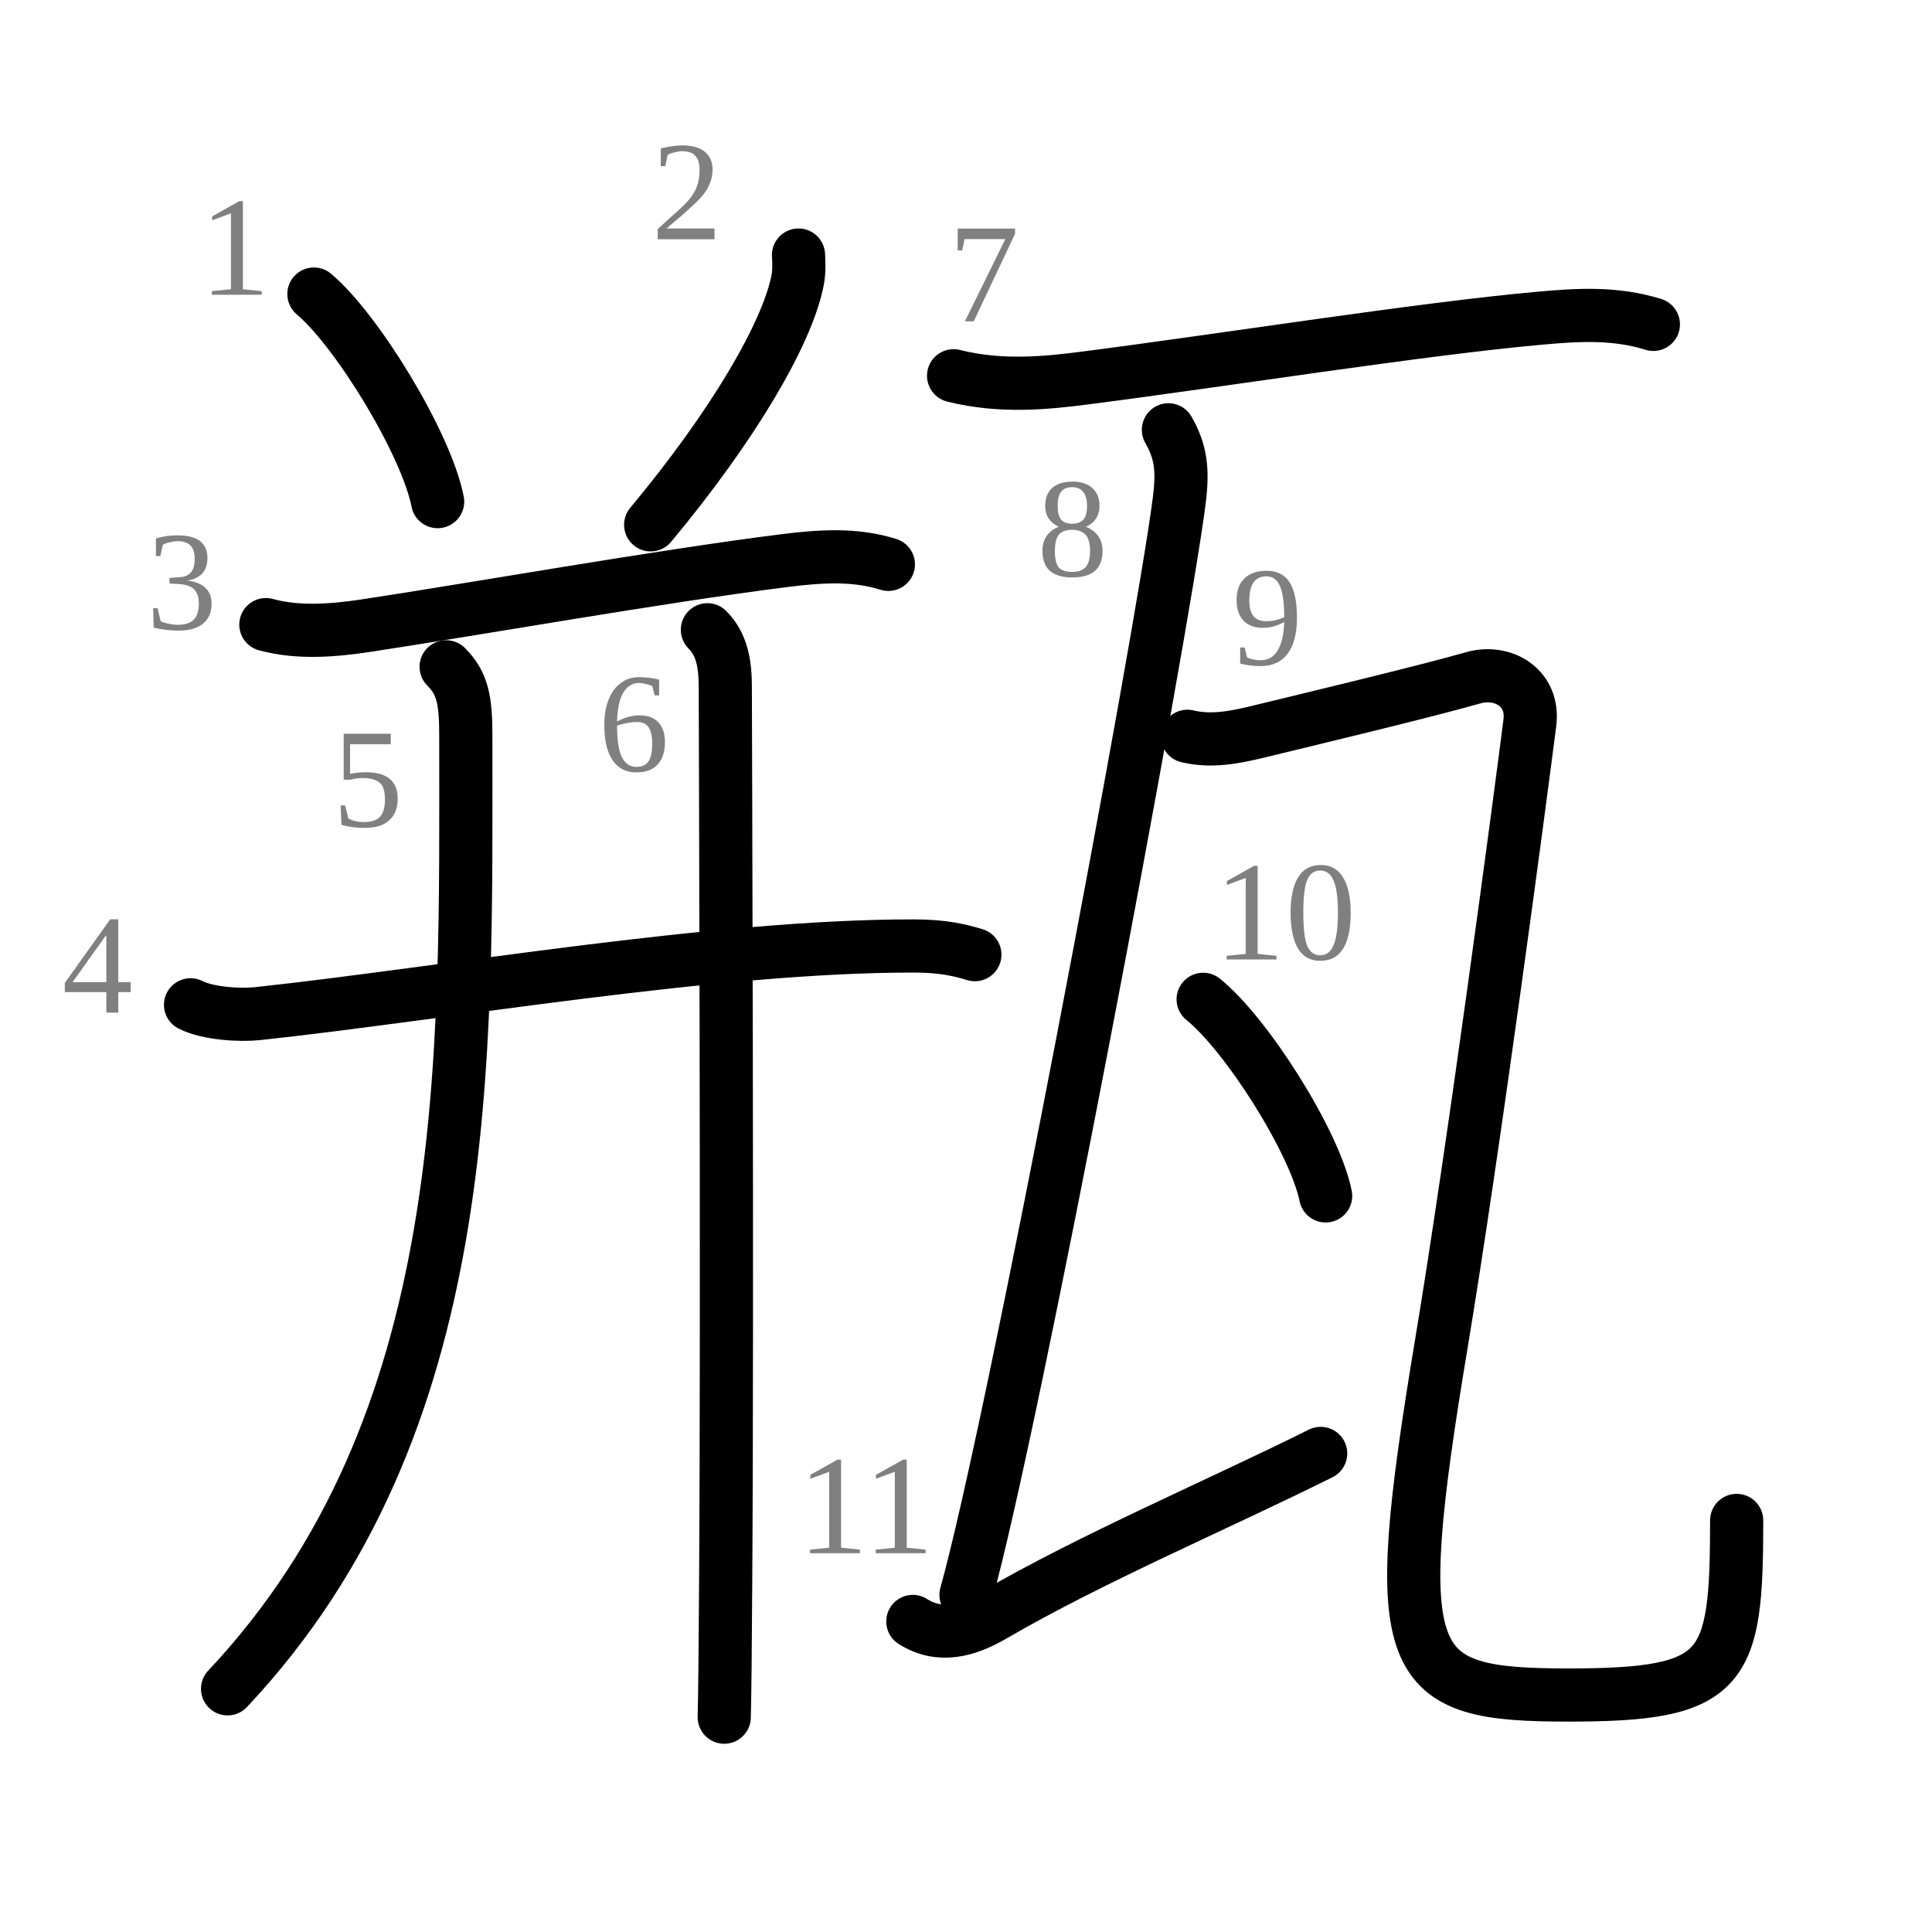
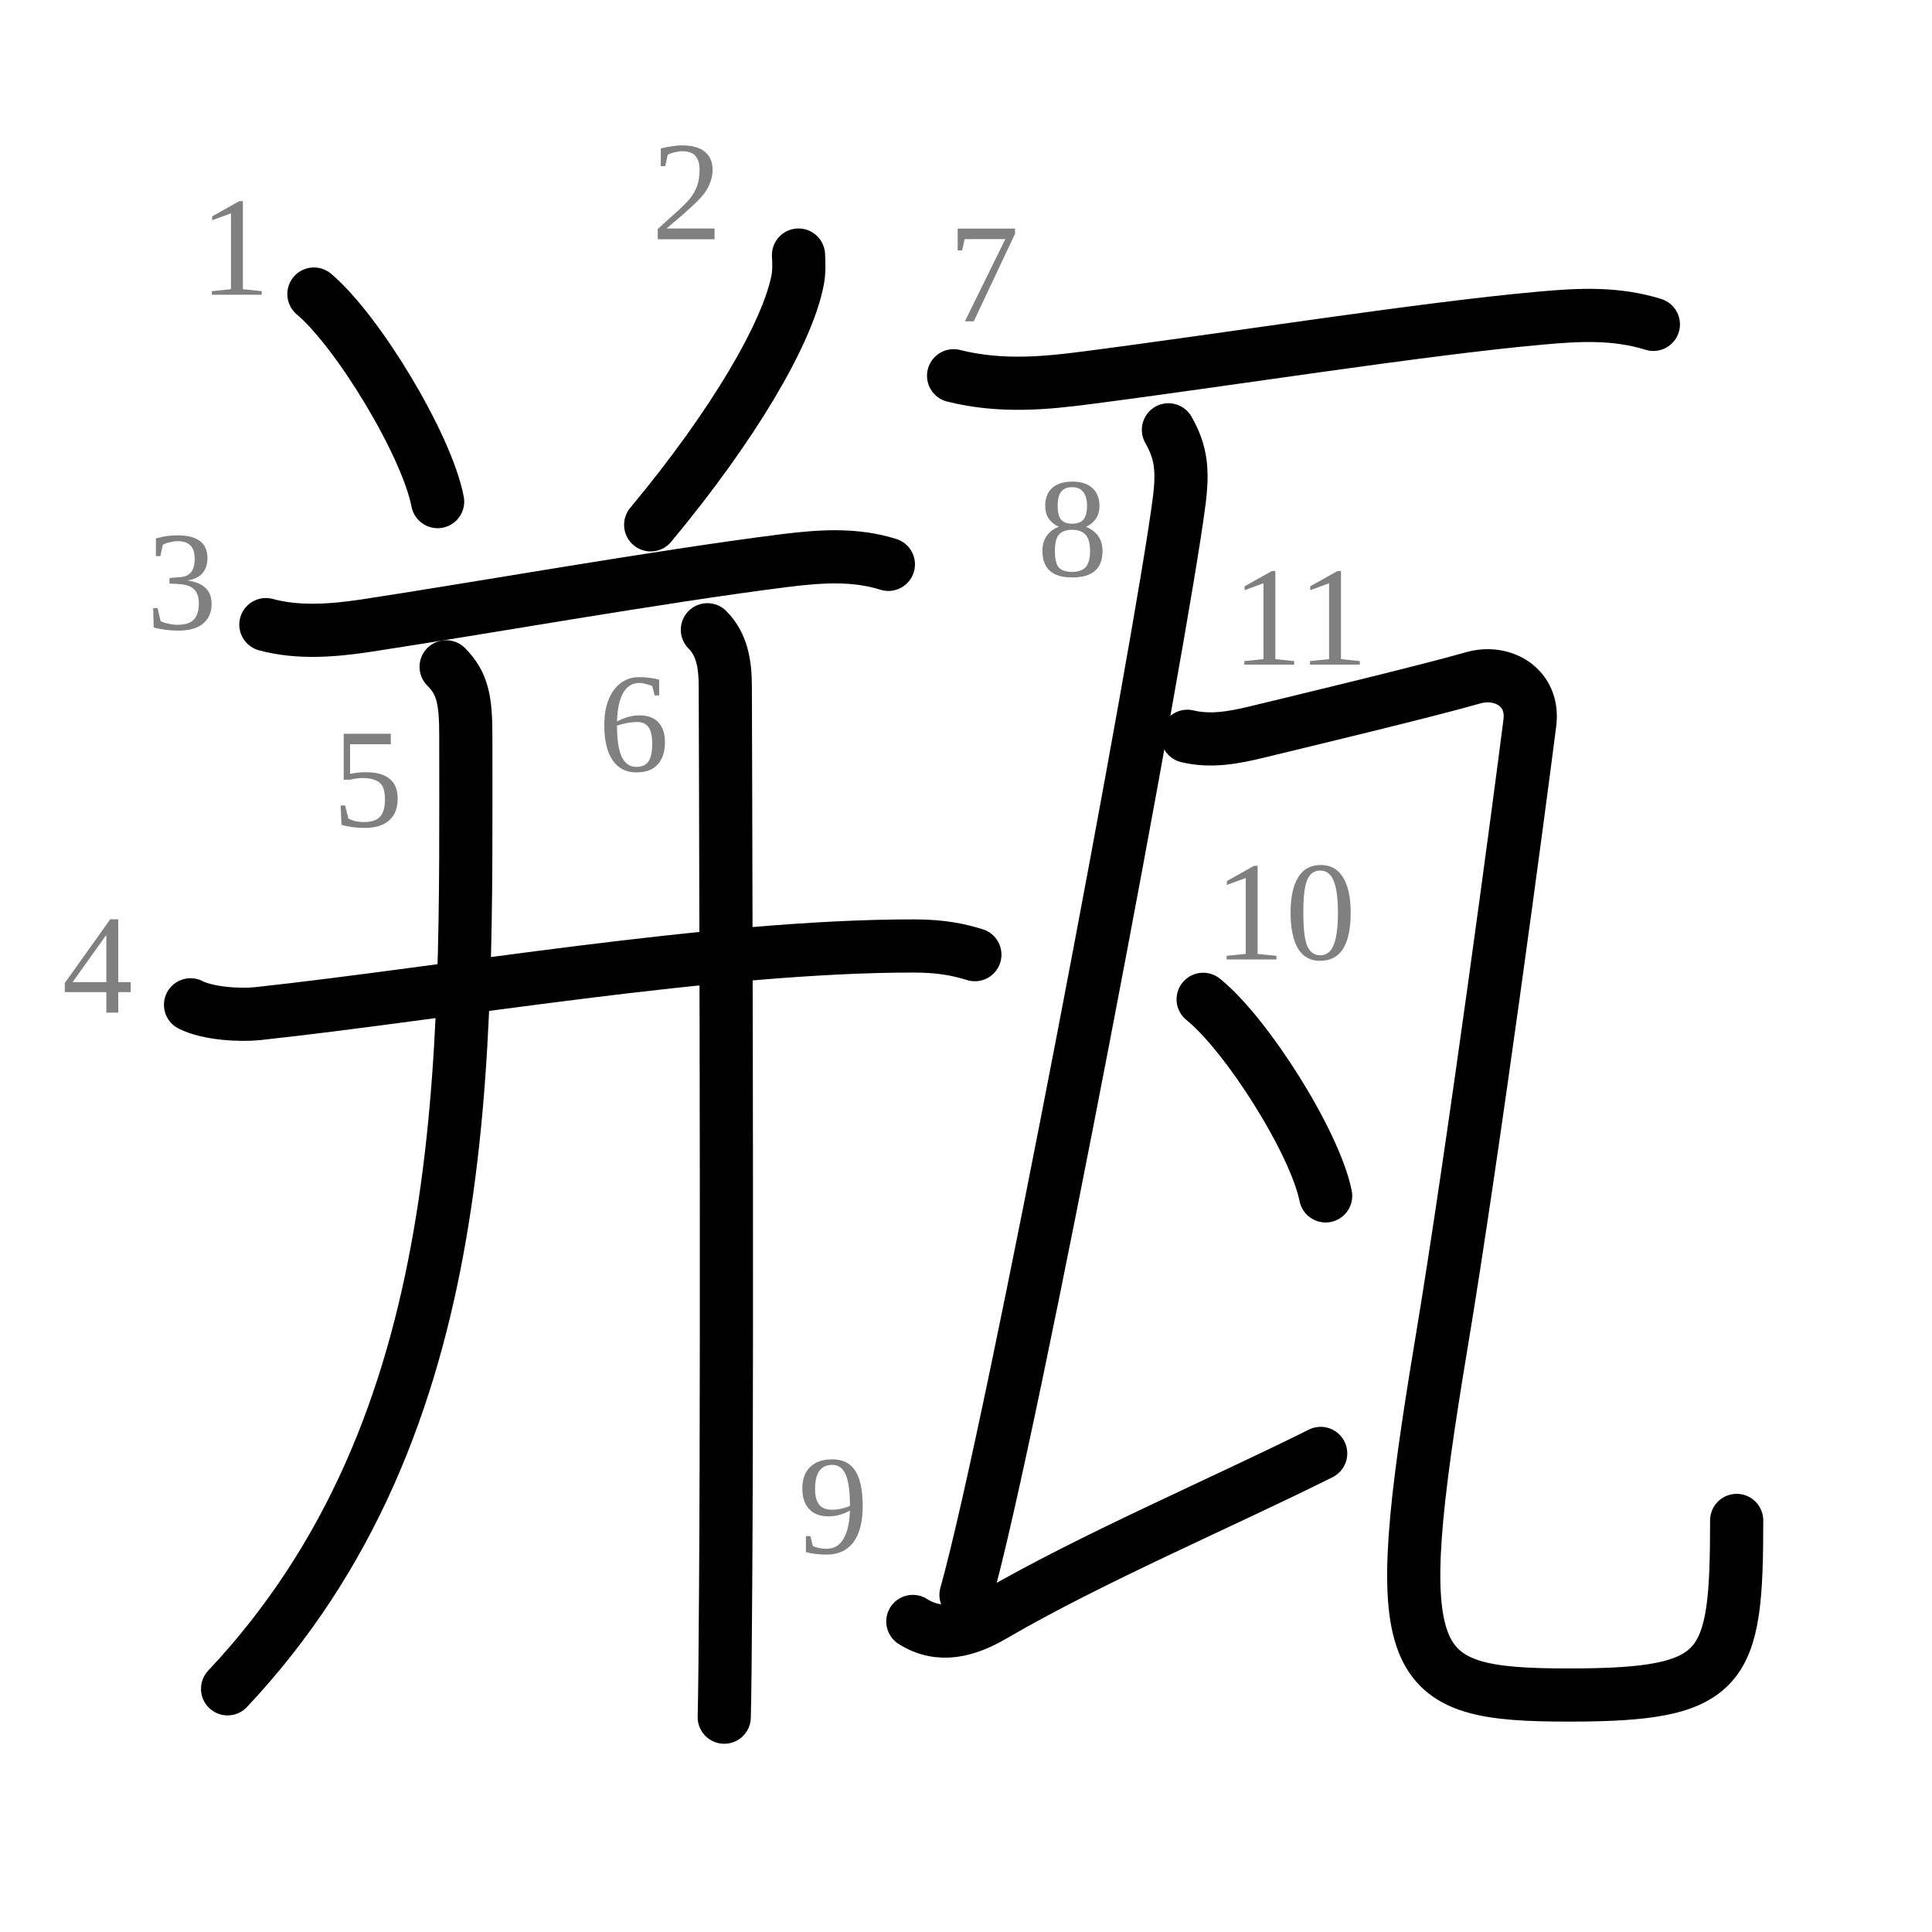
<svg xmlns="http://www.w3.org/2000/svg" xmlns:ns1="http://kanjivg.tagaini.net" width="109" height="109" viewBox="0 0 109 109">
  <g id="kvg:StrokePaths_074f6" style="fill:none;stroke:#000000;stroke-width:3;stroke-linecap:round;stroke-linejoin:round;">
    <g id="kvg:074f6" ns1:element="瓶">
      <g id="kvg:074f6-g1" ns1:element="并" ns1:position="left" ns1:phon="并">
        <g id="kvg:074f6-g2" ns1:position="top">
          <path id="kvg:074f6-s1" ns1:type="㇔" d="M17.71,16.59c2.46,2.07,6.36,8.49,6.98,11.71" />
          <path id="kvg:074f6-s2" ns1:type="㇒" d="M45.05,14.39c0.02,0.35,0.05,0.91-0.05,1.42c-0.58,2.99-3.62,8.19-8.29,13.8" />
        </g>
        <g id="kvg:074f6-g3" ns1:position="bottom">
          <g id="kvg:074f6-g4" ns1:element="干" ns1:part="1">
            <path id="kvg:074f6-s3" ns1:type="㇐" d="M15,35.24c1.87,0.51,3.89,0.32,5.63,0.06c5.9-0.89,16.62-2.79,23.62-3.67c2.06-0.26,4-0.38,5.87,0.21" />
            <g id="kvg:074f6-g5" ns1:element="十" ns1:part="1">
              <path id="kvg:074f6-s4" ns1:type="㇐" d="M10.75,56.69c0.98,0.5,2.78,0.6,3.76,0.5c10.6-1.14,25.81-3.83,37.06-3.82c1.63,0,2.61,0.24,3.43,0.49" />
            </g>
          </g>
          <path id="kvg:074f6-s5" ns1:type="㇒" d="M25.17,37.62c0.92,0.92,1.11,1.86,1.11,3.86c0,18.29,0.59,38.89-13.44,53.8" />
          <g id="kvg:074f6-g6" ns1:element="干" ns1:part="2">
            <g id="kvg:074f6-g7" ns1:element="十" ns1:part="2">
              <path id="kvg:074f6-s6" ns1:type="㇑" d="M39.91,35.53c0.84,0.84,1.01,1.97,1.01,3.24c0,0.76,0.13,34.66,0.02,50.61c-0.02,3.7-0.05,6.41-0.08,7.5" />
            </g>
          </g>
        </g>
      </g>
      <g id="kvg:074f6-g8" ns1:element="瓦" ns1:position="right" ns1:radical="general">
        <path id="kvg:074f6-s7" ns1:type="㇐" d="M53.8,21.2c2.7,0.68,5.3,0.4,7.47,0.12c7.7-0.99,19-2.78,25.63-3.37c2.18-0.2,4.26-0.31,6.38,0.35" />
        <path id="kvg:074f6-s8" ns1:type="㇑a" d="M65.92,24.25c0.71,1.25,0.83,2.25,0.61,4c-1,7.82-9.4,52.38-12.03,61.73" />
-         <path id="kvg:074f6-s9" ns1:type="㇈" d="M66.99,41.54c1.33,0.32,2.63,0.07,3.92-0.24c3.04-0.74,9.44-2.27,12.21-3.06c1.65-0.47,3.45,0.54,3.19,2.55c-0.57,4.49-3.19,24.21-4.99,35.01c-3.07,18.46-2.07,19.83,7.2,19.83c8.86,0,9.46-1.37,9.46-9.85" />
+         <path id="kvg:074f6-s9" ns1:type="㇀" d="M51.5,91.48c1.51,0.96,3.06,0.52,4.52-0.33c5.54-3.23,12.84-6.33,18.49-9.15" />
        <g id="kvg:074f6-g9" ns1:element="丶">
          <path id="kvg:074f6-s10" ns1:type="㇔" d="M67.88,56.38c2.44,1.96,6.3,8.05,6.91,11.09" />
        </g>
-         <path id="kvg:074f6-s11" ns1:type="㇀" d="M51.5,91.48c1.51,0.96,3.06,0.52,4.52-0.33c5.54-3.23,12.84-6.33,18.49-9.15" />
+         <path id="kvg:074f6-s11" ns1:type="㇈" d="M66.99,41.54c1.33,0.32,2.63,0.07,3.92-0.24c3.04-0.74,9.44-2.27,12.21-3.06c1.65-0.47,3.45,0.54,3.19,2.55c-0.57,4.49-3.19,24.21-4.99,35.01c-3.07,18.46-2.07,19.83,7.2,19.83c8.86,0,9.46-1.37,9.46-9.85" />
      </g>
    </g>
  </g>
  <g id="kvg:StrokeNumbers_074f6" style="font-size:8;fill:#808080">
    <text transform="matrix(1 0 0 1 11.25 16.63)">1</text>
    <text transform="matrix(1 0 0 1 36.75 13.50)">2</text>
    <text transform="matrix(1 0 0 1 8.25 35.50)">3</text>
    <text transform="matrix(1 0 0 1 3.50 57.13)">4</text>
    <text transform="matrix(1 0 0 1 18.75 46.63)">5</text>
    <text transform="matrix(1 0 0 1 33.75 43.50)">6</text>
    <text transform="matrix(1 0 0 1 53.50 18.13)">7</text>
    <text transform="matrix(1 0 0 1 58.50 32.50)">8</text>
-     <text transform="matrix(1 0 0 1 69.50 37.50)">9</text>
+     <text transform="matrix(1 0 0 1 45.00 87.63)">9</text>
    <text transform="matrix(1 0 0 1 68.50 54.13)">10</text>
-     <text transform="matrix(1 0 0 1 45.00 87.63)">11</text>
+     <text transform="matrix(1 0 0 1 69.50 37.50)">11</text>
  </g>
</svg>
